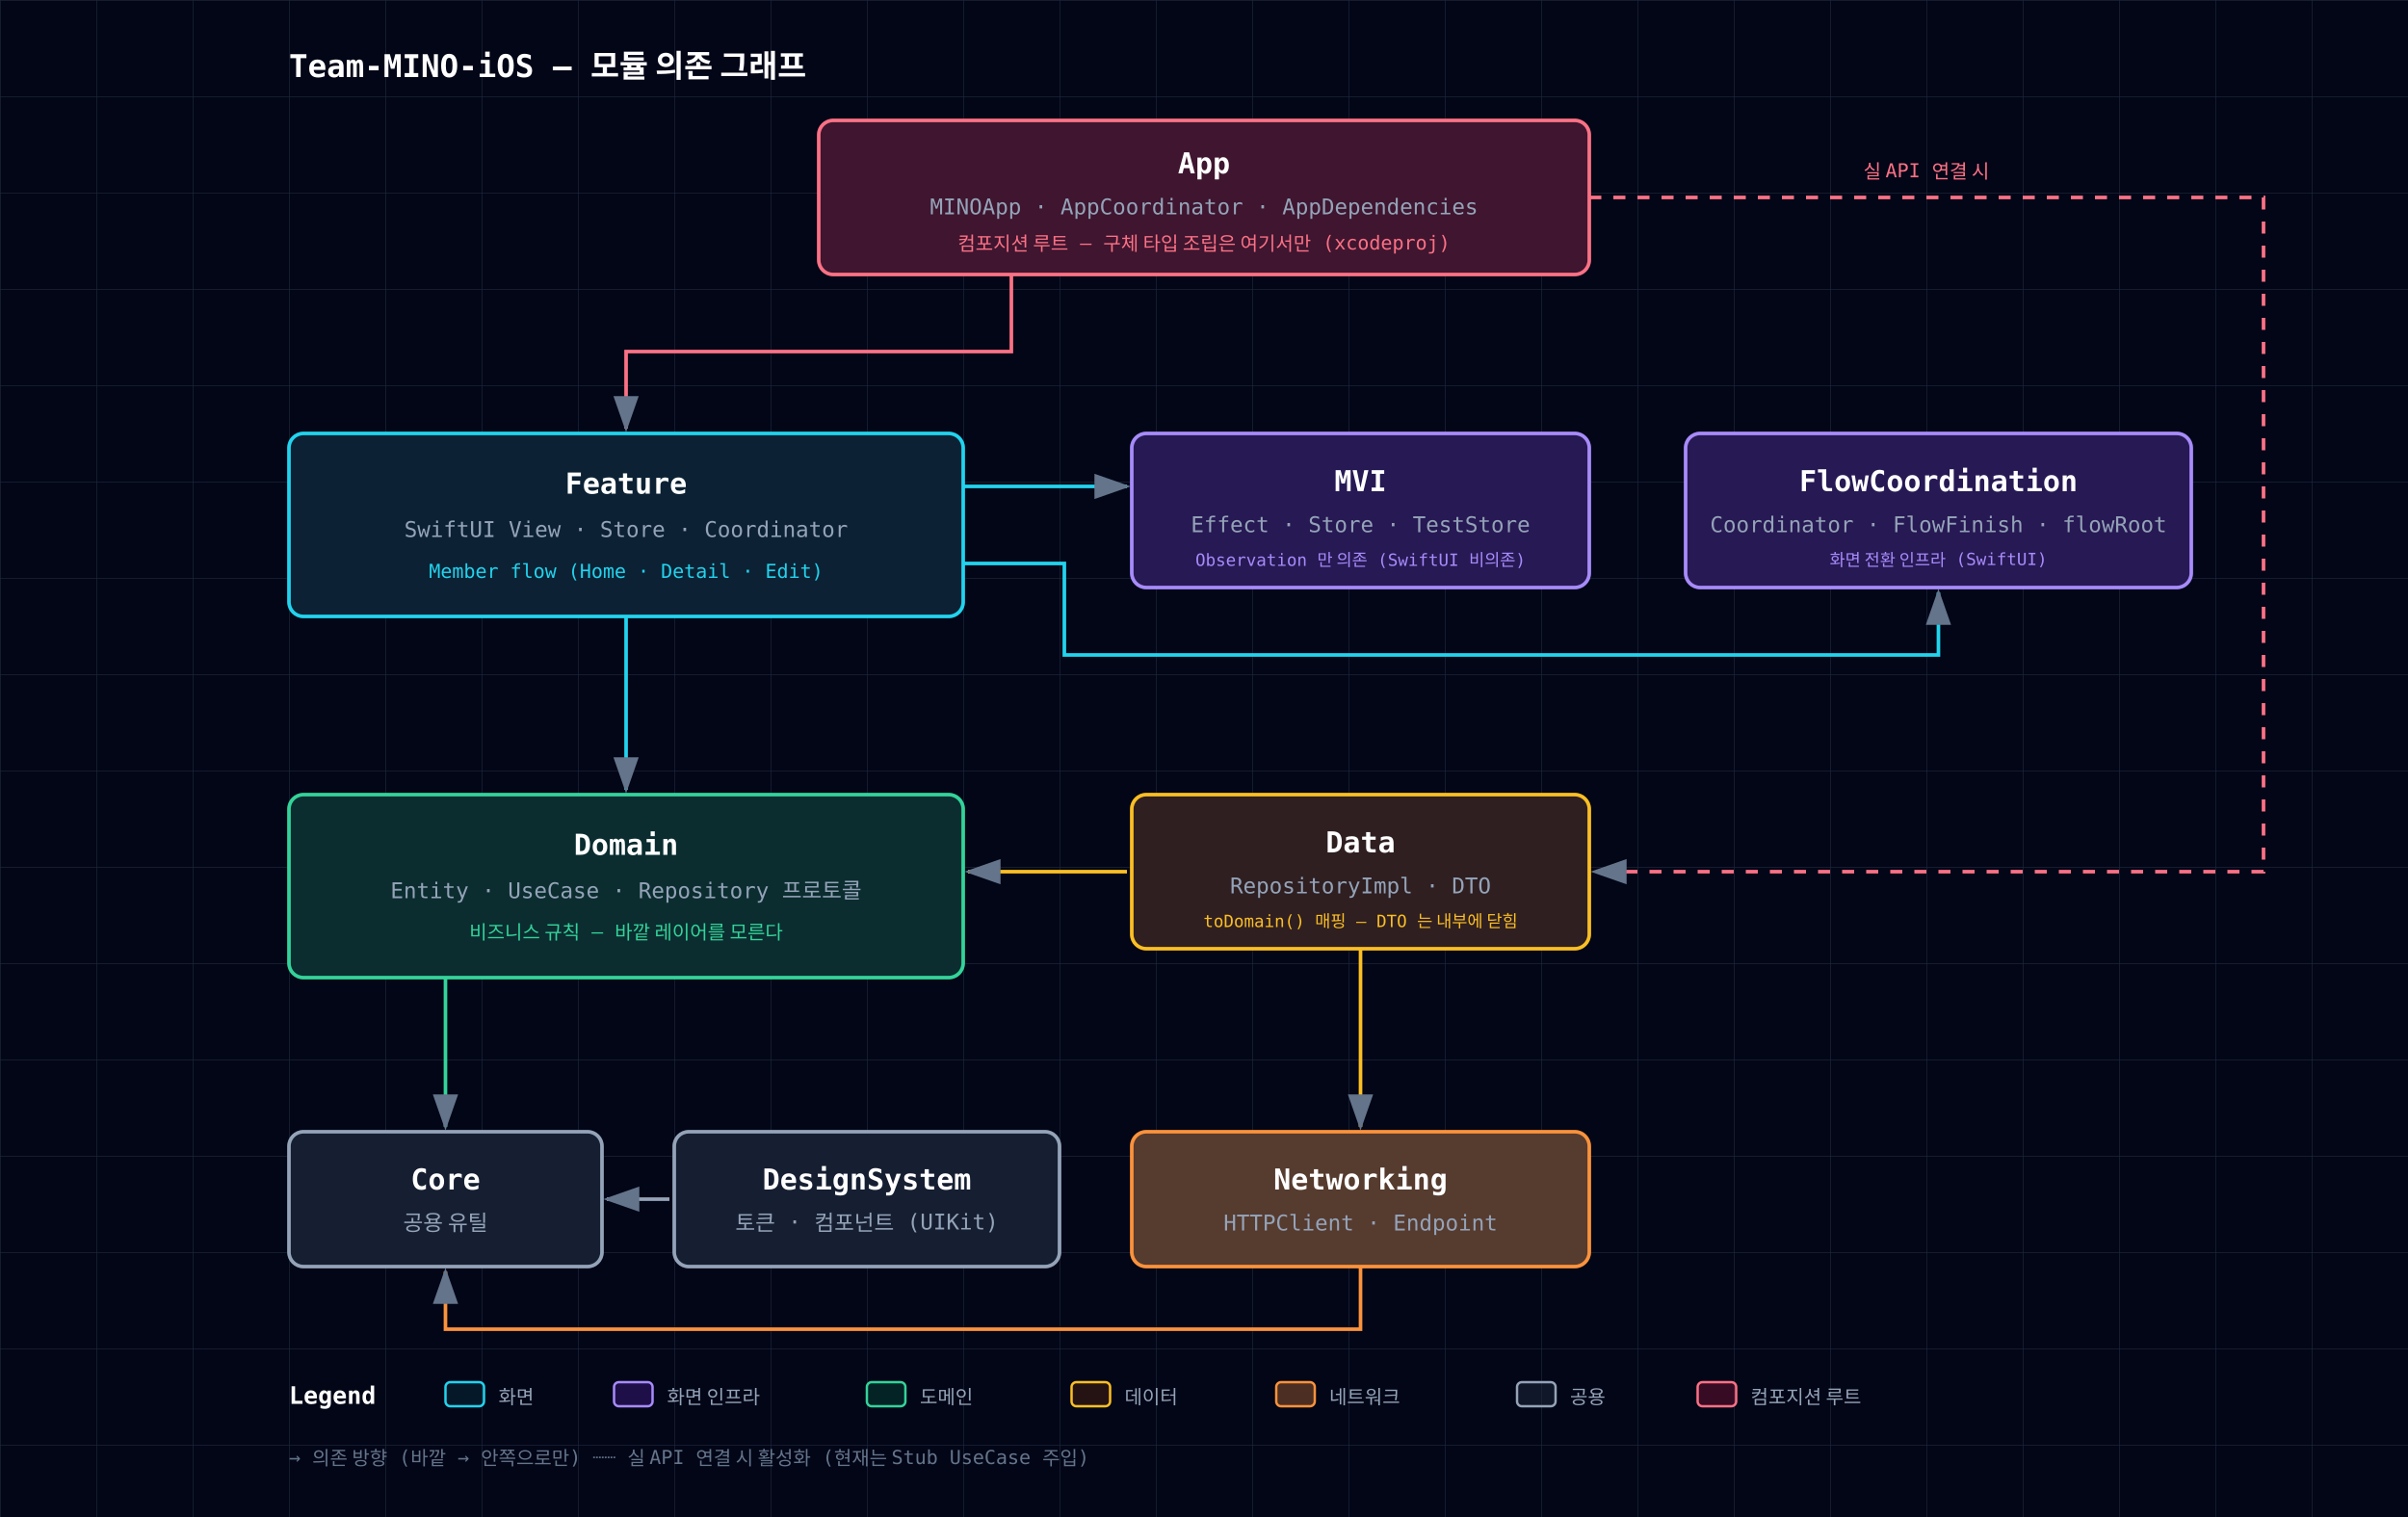
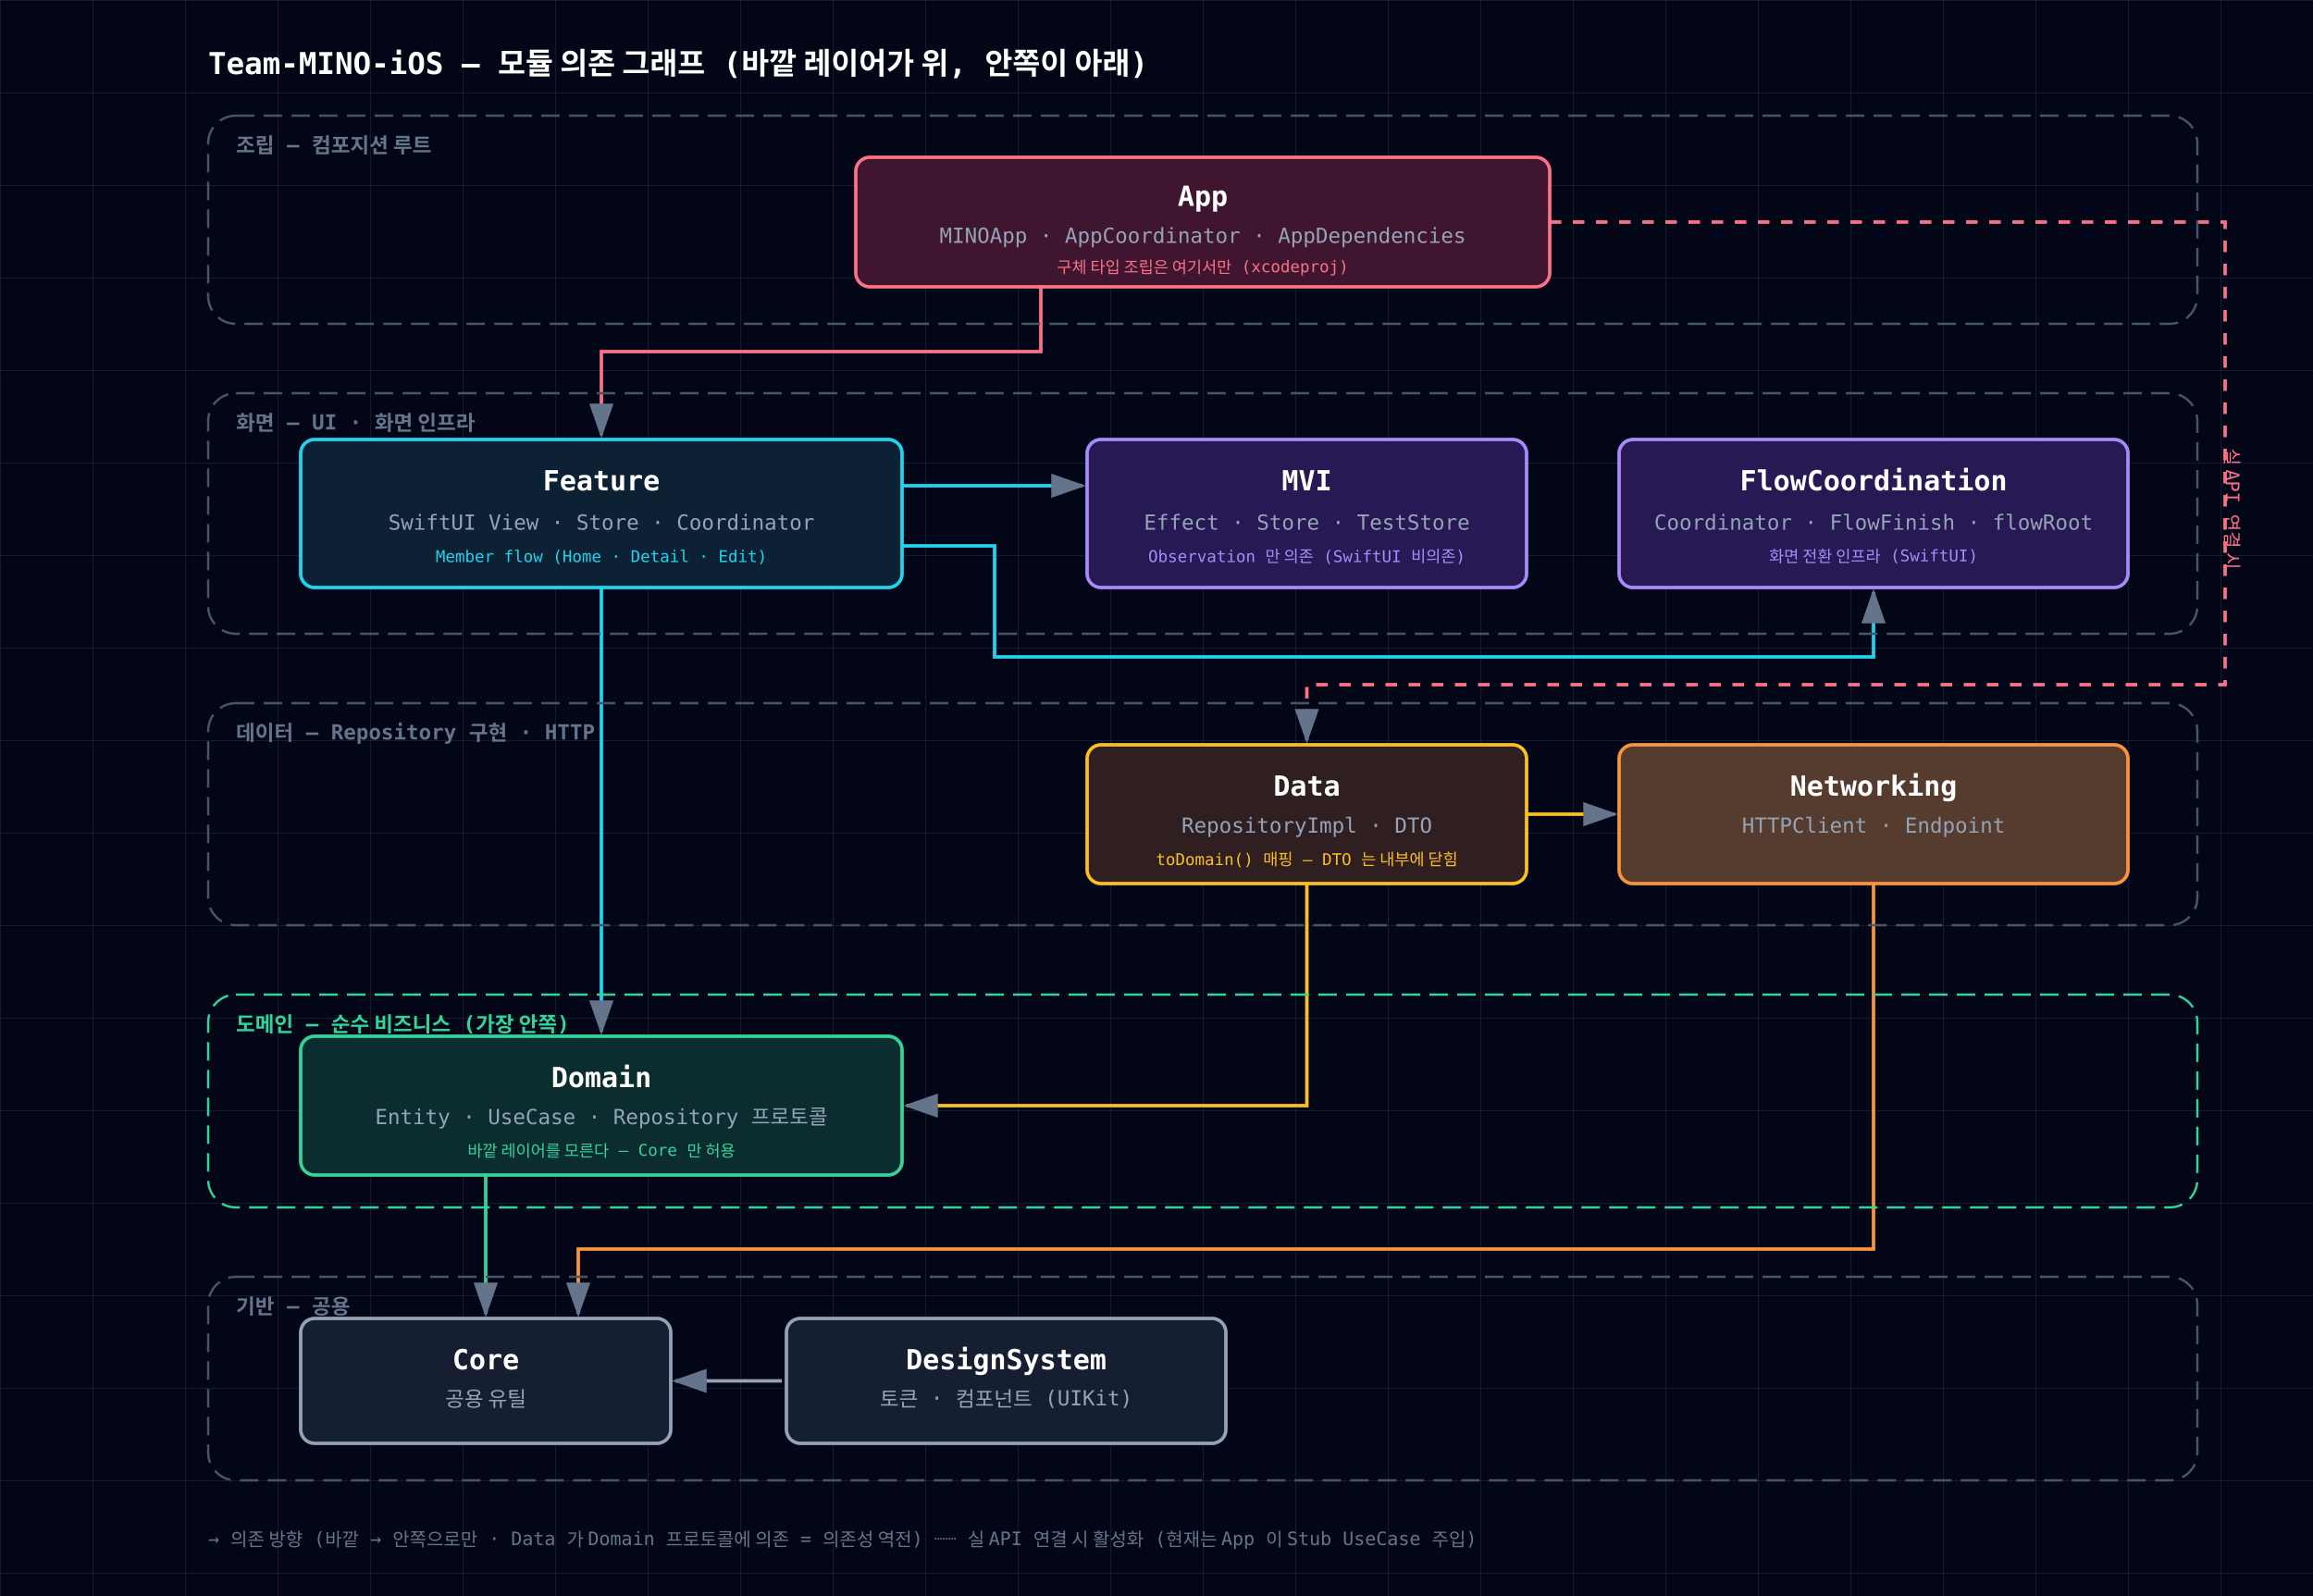
- <svg xmlns="http://www.w3.org/2000/svg" viewBox="0 0 1000 630" style="font-family: 'JetBrains Mono', SFMono-Regular, Menlo, Consolas, monospace;">
+ <svg xmlns="http://www.w3.org/2000/svg" viewBox="0 0 1000 690" style="font-family: 'JetBrains Mono', SFMono-Regular, Menlo, Consolas, monospace;">
  <defs>
    <marker id="arrowhead" markerWidth="10" markerHeight="7" refX="9" refY="3.5" orient="auto">
      <polygon points="0 0, 10 3.5, 0 7" fill="#64748b" />
    </marker>
    <pattern id="grid" width="40" height="40" patternUnits="userSpaceOnUse">
      <path d="M 40 0 L 0 0 0 40" fill="none" stroke="#1e293b" stroke-width="0.5" />
    </pattern>
  </defs>
  <rect width="100%" height="100%" fill="#020617" />
  <rect width="100%" height="100%" fill="url(#grid)" />
-   <text x="120" y="32" fill="white" font-size="13" font-weight="700">Team-MINO-iOS — 모듈 의존 그래프</text>
-   <path d="M 420 114 L 420 146 L 260 146 L 260 178" fill="none" stroke="#fb7185" stroke-width="1.5" marker-end="url(#arrowhead)" />
-   <path d="M 660 82 L 940 82 L 940 362 L 662 362" fill="none" stroke="#fb7185" stroke-width="1.5" stroke-dasharray="5,5" marker-end="url(#arrowhead)" />
-   <text x="800" y="74" fill="#fb7185" font-size="8" text-anchor="middle">실 API 연결 시</text>
-   <path d="M 260 256 L 260 328" fill="none" stroke="#22d3ee" stroke-width="1.5" marker-end="url(#arrowhead)" />
-   <path d="M 400 202 L 468 202" fill="none" stroke="#22d3ee" stroke-width="1.5" marker-end="url(#arrowhead)" />
-   <path d="M 400 234 L 442 234 L 442 272 L 805 272 L 805 246" fill="none" stroke="#22d3ee" stroke-width="1.5" marker-end="url(#arrowhead)" />
-   <path d="M 468 362 L 402 362" fill="none" stroke="#fbbf24" stroke-width="1.5" marker-end="url(#arrowhead)" />
-   <path d="M 565 394 L 565 468" fill="none" stroke="#fbbf24" stroke-width="1.5" marker-end="url(#arrowhead)" />
-   <path d="M 185 406 L 185 468" fill="none" stroke="#34d399" stroke-width="1.5" marker-end="url(#arrowhead)" />
-   <path d="M 565 526 L 565 552 L 185 552 L 185 528" fill="none" stroke="#fb923c" stroke-width="1.5" marker-end="url(#arrowhead)" />
-   <path d="M 278 498 L 252 498" fill="none" stroke="#94a3b8" stroke-width="1.5" marker-end="url(#arrowhead)" />
-   <rect x="340" y="50" width="320" height="64" rx="6" fill="#0f172a" />
-   <rect x="340" y="50" width="320" height="64" rx="6" fill="rgba(136, 19, 55, 0.4)" stroke="#fb7185" stroke-width="1.5" />
-   <text x="500" y="72" fill="white" font-size="12" font-weight="600" text-anchor="middle">App</text>
-   <text x="500" y="89" fill="#94a3b8" font-size="9" text-anchor="middle">MINOApp · AppCoordinator · AppDependencies</text>
-   <text x="500" y="104" fill="#fb7185" font-size="8" text-anchor="middle">컴포지션 루트 — 구체 타입 조립은 여기서만 (xcodeproj)</text>
-   <rect x="120" y="180" width="280" height="76" rx="6" fill="#0f172a" />
-   <rect x="120" y="180" width="280" height="76" rx="6" fill="rgba(8, 51, 68, 0.4)" stroke="#22d3ee" stroke-width="1.5" />
-   <text x="260" y="205" fill="white" font-size="12" font-weight="600" text-anchor="middle">Feature</text>
-   <text x="260" y="223" fill="#94a3b8" font-size="9" text-anchor="middle">SwiftUI View · Store · Coordinator</text>
-   <text x="260" y="240" fill="#22d3ee" font-size="8" text-anchor="middle">Member flow (Home · Detail · Edit)</text>
-   <rect x="470" y="180" width="190" height="64" rx="6" fill="#0f172a" />
-   <rect x="470" y="180" width="190" height="64" rx="6" fill="rgba(76, 29, 149, 0.4)" stroke="#a78bfa" stroke-width="1.5" />
-   <text x="565" y="204" fill="white" font-size="12" font-weight="600" text-anchor="middle">MVI</text>
-   <text x="565" y="221" fill="#94a3b8" font-size="9" text-anchor="middle">Effect · Store · TestStore</text>
-   <text x="565" y="235" fill="#a78bfa" font-size="7" text-anchor="middle">Observation 만 의존 (SwiftUI 비의존)</text>
-   <rect x="700" y="180" width="210" height="64" rx="6" fill="#0f172a" />
-   <rect x="700" y="180" width="210" height="64" rx="6" fill="rgba(76, 29, 149, 0.4)" stroke="#a78bfa" stroke-width="1.5" />
-   <text x="805" y="204" fill="white" font-size="12" font-weight="600" text-anchor="middle">FlowCoordination</text>
-   <text x="805" y="221" fill="#94a3b8" font-size="9" text-anchor="middle">Coordinator · FlowFinish · flowRoot</text>
-   <text x="805" y="235" fill="#a78bfa" font-size="7" text-anchor="middle">화면 전환 인프라 (SwiftUI)</text>
-   <rect x="120" y="330" width="280" height="76" rx="6" fill="#0f172a" />
-   <rect x="120" y="330" width="280" height="76" rx="6" fill="rgba(6, 78, 59, 0.4)" stroke="#34d399" stroke-width="1.5" />
-   <text x="260" y="355" fill="white" font-size="12" font-weight="600" text-anchor="middle">Domain</text>
-   <text x="260" y="373" fill="#94a3b8" font-size="9" text-anchor="middle">Entity · UseCase · Repository 프로토콜</text>
-   <text x="260" y="390" fill="#34d399" font-size="8" text-anchor="middle">비즈니스 규칙 — 바깥 레이어를 모른다</text>
-   <rect x="470" y="330" width="190" height="64" rx="6" fill="#0f172a" />
-   <rect x="470" y="330" width="190" height="64" rx="6" fill="rgba(120, 53, 15, 0.3)" stroke="#fbbf24" stroke-width="1.5" />
-   <text x="565" y="354" fill="white" font-size="12" font-weight="600" text-anchor="middle">Data</text>
-   <text x="565" y="371" fill="#94a3b8" font-size="9" text-anchor="middle">RepositoryImpl · DTO</text>
-   <text x="565" y="385" fill="#fbbf24" font-size="7" text-anchor="middle">toDomain() 매핑 — DTO 는 내부에 닫힘</text>
-   <rect x="120" y="470" width="130" height="56" rx="6" fill="#0f172a" />
-   <rect x="120" y="470" width="130" height="56" rx="6" fill="rgba(30, 41, 59, 0.5)" stroke="#94a3b8" stroke-width="1.5" />
-   <text x="185" y="494" fill="white" font-size="12" font-weight="600" text-anchor="middle">Core</text>
-   <text x="185" y="511" fill="#94a3b8" font-size="9" text-anchor="middle">공용 유틸</text>
-   <rect x="280" y="470" width="160" height="56" rx="6" fill="#0f172a" />
-   <rect x="280" y="470" width="160" height="56" rx="6" fill="rgba(30, 41, 59, 0.5)" stroke="#94a3b8" stroke-width="1.5" />
-   <text x="360" y="494" fill="white" font-size="12" font-weight="600" text-anchor="middle">DesignSystem</text>
-   <text x="360" y="511" fill="#94a3b8" font-size="9" text-anchor="middle">토큰 · 컴포넌트 (UIKit)</text>
-   <rect x="470" y="470" width="190" height="56" rx="6" fill="#0f172a" />
-   <rect x="470" y="470" width="190" height="56" rx="6" fill="rgba(251, 146, 60, 0.3)" stroke="#fb923c" stroke-width="1.5" />
-   <text x="565" y="494" fill="white" font-size="12" font-weight="600" text-anchor="middle">Networking</text>
-   <text x="565" y="511" fill="#94a3b8" font-size="9" text-anchor="middle">HTTPClient · Endpoint</text>
-   <text x="120" y="583" fill="white" font-size="10" font-weight="600">Legend</text>
-   <rect x="185" y="574" width="16" height="10" rx="2" fill="rgba(8, 51, 68, 0.4)" stroke="#22d3ee" stroke-width="1" />
-   <text x="207" y="583" fill="#94a3b8" font-size="8">화면</text>
-   <rect x="255" y="574" width="16" height="10" rx="2" fill="rgba(76, 29, 149, 0.4)" stroke="#a78bfa" stroke-width="1" />
-   <text x="277" y="583" fill="#94a3b8" font-size="8">화면 인프라</text>
-   <rect x="360" y="574" width="16" height="10" rx="2" fill="rgba(6, 78, 59, 0.4)" stroke="#34d399" stroke-width="1" />
-   <text x="382" y="583" fill="#94a3b8" font-size="8">도메인</text>
-   <rect x="445" y="574" width="16" height="10" rx="2" fill="rgba(120, 53, 15, 0.3)" stroke="#fbbf24" stroke-width="1" />
-   <text x="467" y="583" fill="#94a3b8" font-size="8">데이터</text>
-   <rect x="530" y="574" width="16" height="10" rx="2" fill="rgba(251, 146, 60, 0.3)" stroke="#fb923c" stroke-width="1" />
-   <text x="552" y="583" fill="#94a3b8" font-size="8">네트워크</text>
-   <rect x="630" y="574" width="16" height="10" rx="2" fill="rgba(30, 41, 59, 0.5)" stroke="#94a3b8" stroke-width="1" />
-   <text x="652" y="583" fill="#94a3b8" font-size="8">공용</text>
-   <rect x="705" y="574" width="16" height="10" rx="2" fill="rgba(136, 19, 55, 0.4)" stroke="#fb7185" stroke-width="1" />
-   <text x="727" y="583" fill="#94a3b8" font-size="8">컴포지션 루트</text>
-   <text x="120" y="608" fill="#64748b" font-size="8">→  의존 방향 (바깥 → 안쪽으로만)      ┈┈  실 API 연결 시 활성화 (현재는 Stub UseCase 주입)</text>
+   <text x="90" y="32" fill="white" font-size="13" font-weight="700">Team-MINO-iOS — 모듈 의존 그래프 (바깥 레이어가 위, 안쪽이 아래)</text>
+   <path d="M 450 124 L 450 152 L 260 152 L 260 188" fill="none" stroke="#fb7185" stroke-width="1.5" marker-end="url(#arrowhead)" />
+   <path d="M 670 96 L 962 96 L 962 296 L 565 296 L 565 320" fill="none" stroke="#fb7185" stroke-width="1.5" stroke-dasharray="5,5" marker-end="url(#arrowhead)" />
+   <text x="962" y="220" fill="#fb7185" font-size="8" text-anchor="middle" transform="rotate(90 962 220)">실 API 연결 시</text>
+   <path d="M 390 210 L 468 210" fill="none" stroke="#22d3ee" stroke-width="1.5" marker-end="url(#arrowhead)" />
+   <path d="M 390 236 L 430 236 L 430 284 L 810 284 L 810 256" fill="none" stroke="#22d3ee" stroke-width="1.5" marker-end="url(#arrowhead)" />
+   <path d="M 260 254 L 260 446" fill="none" stroke="#22d3ee" stroke-width="1.5" marker-end="url(#arrowhead)" />
+   <path d="M 565 382 L 565 478 L 392 478" fill="none" stroke="#fbbf24" stroke-width="1.5" marker-end="url(#arrowhead)" />
+   <path d="M 660 352 L 698 352" fill="none" stroke="#fbbf24" stroke-width="1.5" marker-end="url(#arrowhead)" />
+   <path d="M 210 508 L 210 568" fill="none" stroke="#34d399" stroke-width="1.5" marker-end="url(#arrowhead)" />
+   <path d="M 810 382 L 810 540 L 250 540 L 250 568" fill="none" stroke="#fb923c" stroke-width="1.5" marker-end="url(#arrowhead)" />
+   <path d="M 338 597 L 292 597" fill="none" stroke="#94a3b8" stroke-width="1.5" marker-end="url(#arrowhead)" />
+   <rect x="90" y="50" width="860" height="90" rx="12" fill="transparent" stroke="#475569" stroke-width="1" stroke-dasharray="8,4" />
+   <text x="102" y="66" fill="#64748b" font-size="9" font-weight="600">조립 — 컴포지션 루트</text>
+   <rect x="90" y="170" width="860" height="104" rx="12" fill="transparent" stroke="#475569" stroke-width="1" stroke-dasharray="8,4" />
+   <text x="102" y="186" fill="#64748b" font-size="9" font-weight="600">화면 — UI · 화면 인프라</text>
+   <rect x="90" y="304" width="860" height="96" rx="12" fill="transparent" stroke="#475569" stroke-width="1" stroke-dasharray="8,4" />
+   <text x="102" y="320" fill="#64748b" font-size="9" font-weight="600">데이터 — Repository 구현 · HTTP</text>
+   <rect x="90" y="430" width="860" height="92" rx="12" fill="transparent" stroke="#34d399" stroke-width="1" stroke-dasharray="8,4" />
+   <text x="102" y="446" fill="#34d399" font-size="9" font-weight="600">도메인 — 순수 비즈니스 (가장 안쪽)</text>
+   <rect x="90" y="552" width="860" height="88" rx="12" fill="transparent" stroke="#475569" stroke-width="1" stroke-dasharray="8,4" />
+   <text x="102" y="568" fill="#64748b" font-size="9" font-weight="600">기반 — 공용</text>
+   <rect x="370" y="68" width="300" height="56" rx="6" fill="#0f172a" />
+   <rect x="370" y="68" width="300" height="56" rx="6" fill="rgba(136, 19, 55, 0.4)" stroke="#fb7185" stroke-width="1.5" />
+   <text x="520" y="89" fill="white" font-size="12" font-weight="600" text-anchor="middle">App</text>
+   <text x="520" y="105" fill="#94a3b8" font-size="9" text-anchor="middle">MINOApp · AppCoordinator · AppDependencies</text>
+   <text x="520" y="118" fill="#fb7185" font-size="7" text-anchor="middle">구체 타입 조립은 여기서만 (xcodeproj)</text>
+   <rect x="130" y="190" width="260" height="64" rx="6" fill="#0f172a" />
+   <rect x="130" y="190" width="260" height="64" rx="6" fill="rgba(8, 51, 68, 0.4)" stroke="#22d3ee" stroke-width="1.5" />
+   <text x="260" y="212" fill="white" font-size="12" font-weight="600" text-anchor="middle">Feature</text>
+   <text x="260" y="229" fill="#94a3b8" font-size="9" text-anchor="middle">SwiftUI View · Store · Coordinator</text>
+   <text x="260" y="243" fill="#22d3ee" font-size="7" text-anchor="middle">Member flow (Home · Detail · Edit)</text>
+   <rect x="470" y="190" width="190" height="64" rx="6" fill="#0f172a" />
+   <rect x="470" y="190" width="190" height="64" rx="6" fill="rgba(76, 29, 149, 0.4)" stroke="#a78bfa" stroke-width="1.5" />
+   <text x="565" y="212" fill="white" font-size="12" font-weight="600" text-anchor="middle">MVI</text>
+   <text x="565" y="229" fill="#94a3b8" font-size="9" text-anchor="middle">Effect · Store · TestStore</text>
+   <text x="565" y="243" fill="#a78bfa" font-size="7" text-anchor="middle">Observation 만 의존 (SwiftUI 비의존)</text>
+   <rect x="700" y="190" width="220" height="64" rx="6" fill="#0f172a" />
+   <rect x="700" y="190" width="220" height="64" rx="6" fill="rgba(76, 29, 149, 0.4)" stroke="#a78bfa" stroke-width="1.5" />
+   <text x="810" y="212" fill="white" font-size="12" font-weight="600" text-anchor="middle">FlowCoordination</text>
+   <text x="810" y="229" fill="#94a3b8" font-size="9" text-anchor="middle">Coordinator · FlowFinish · flowRoot</text>
+   <text x="810" y="243" fill="#a78bfa" font-size="7" text-anchor="middle">화면 전환 인프라 (SwiftUI)</text>
+   <rect x="470" y="322" width="190" height="60" rx="6" fill="#0f172a" />
+   <rect x="470" y="322" width="190" height="60" rx="6" fill="rgba(120, 53, 15, 0.3)" stroke="#fbbf24" stroke-width="1.5" />
+   <text x="565" y="344" fill="white" font-size="12" font-weight="600" text-anchor="middle">Data</text>
+   <text x="565" y="360" fill="#94a3b8" font-size="9" text-anchor="middle">RepositoryImpl · DTO</text>
+   <text x="565" y="374" fill="#fbbf24" font-size="7" text-anchor="middle">toDomain() 매핑 — DTO 는 내부에 닫힘</text>
+   <rect x="700" y="322" width="220" height="60" rx="6" fill="#0f172a" />
+   <rect x="700" y="322" width="220" height="60" rx="6" fill="rgba(251, 146, 60, 0.3)" stroke="#fb923c" stroke-width="1.5" />
+   <text x="810" y="344" fill="white" font-size="12" font-weight="600" text-anchor="middle">Networking</text>
+   <text x="810" y="360" fill="#94a3b8" font-size="9" text-anchor="middle">HTTPClient · Endpoint</text>
+   <rect x="130" y="448" width="260" height="60" rx="6" fill="#0f172a" />
+   <rect x="130" y="448" width="260" height="60" rx="6" fill="rgba(6, 78, 59, 0.4)" stroke="#34d399" stroke-width="1.5" />
+   <text x="260" y="470" fill="white" font-size="12" font-weight="600" text-anchor="middle">Domain</text>
+   <text x="260" y="486" fill="#94a3b8" font-size="9" text-anchor="middle">Entity · UseCase · Repository 프로토콜</text>
+   <text x="260" y="500" fill="#34d399" font-size="7" text-anchor="middle">바깥 레이어를 모른다 — Core 만 허용</text>
+   <rect x="130" y="570" width="160" height="54" rx="6" fill="#0f172a" />
+   <rect x="130" y="570" width="160" height="54" rx="6" fill="rgba(30, 41, 59, 0.5)" stroke="#94a3b8" stroke-width="1.5" />
+   <text x="210" y="592" fill="white" font-size="12" font-weight="600" text-anchor="middle">Core</text>
+   <text x="210" y="608" fill="#94a3b8" font-size="9" text-anchor="middle">공용 유틸</text>
+   <rect x="340" y="570" width="190" height="54" rx="6" fill="#0f172a" />
+   <rect x="340" y="570" width="190" height="54" rx="6" fill="rgba(30, 41, 59, 0.5)" stroke="#94a3b8" stroke-width="1.5" />
+   <text x="435" y="592" fill="white" font-size="12" font-weight="600" text-anchor="middle">DesignSystem</text>
+   <text x="435" y="608" fill="#94a3b8" font-size="9" text-anchor="middle">토큰 · 컴포넌트 (UIKit)</text>
+   <text x="90" y="668" fill="#64748b" font-size="8">→  의존 방향 (바깥 → 안쪽으로만 · Data 가 Domain 프로토콜에 의존 = 의존성 역전)      ┈┈  실 API 연결 시 활성화 (현재는 App 이 Stub UseCase 주입)</text>
</svg>
